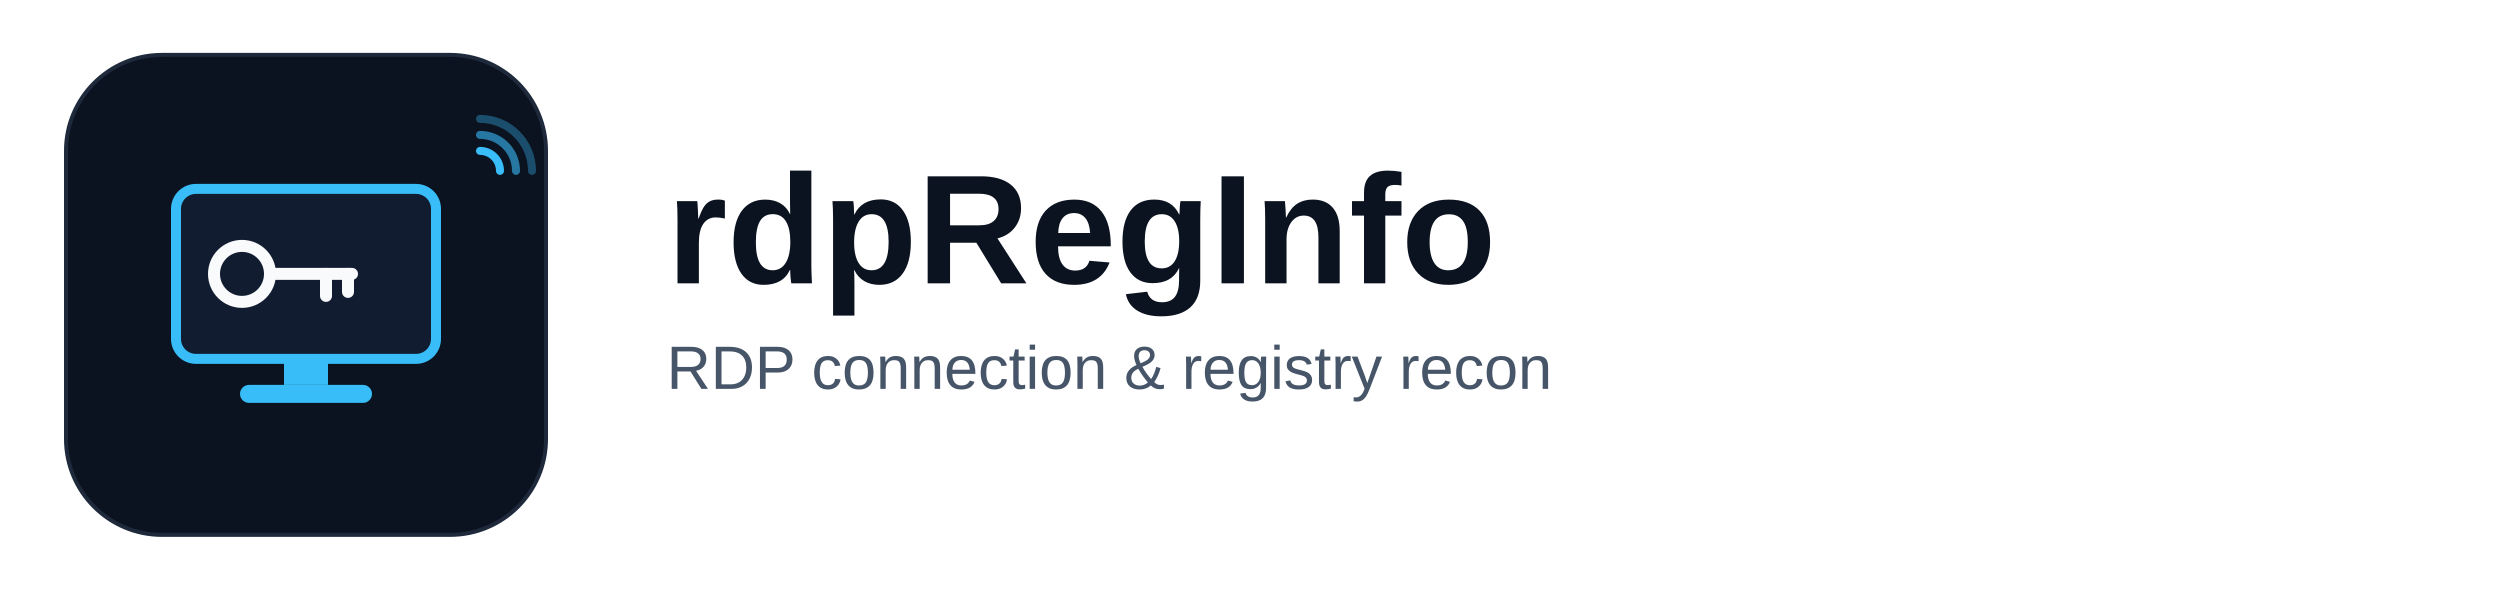
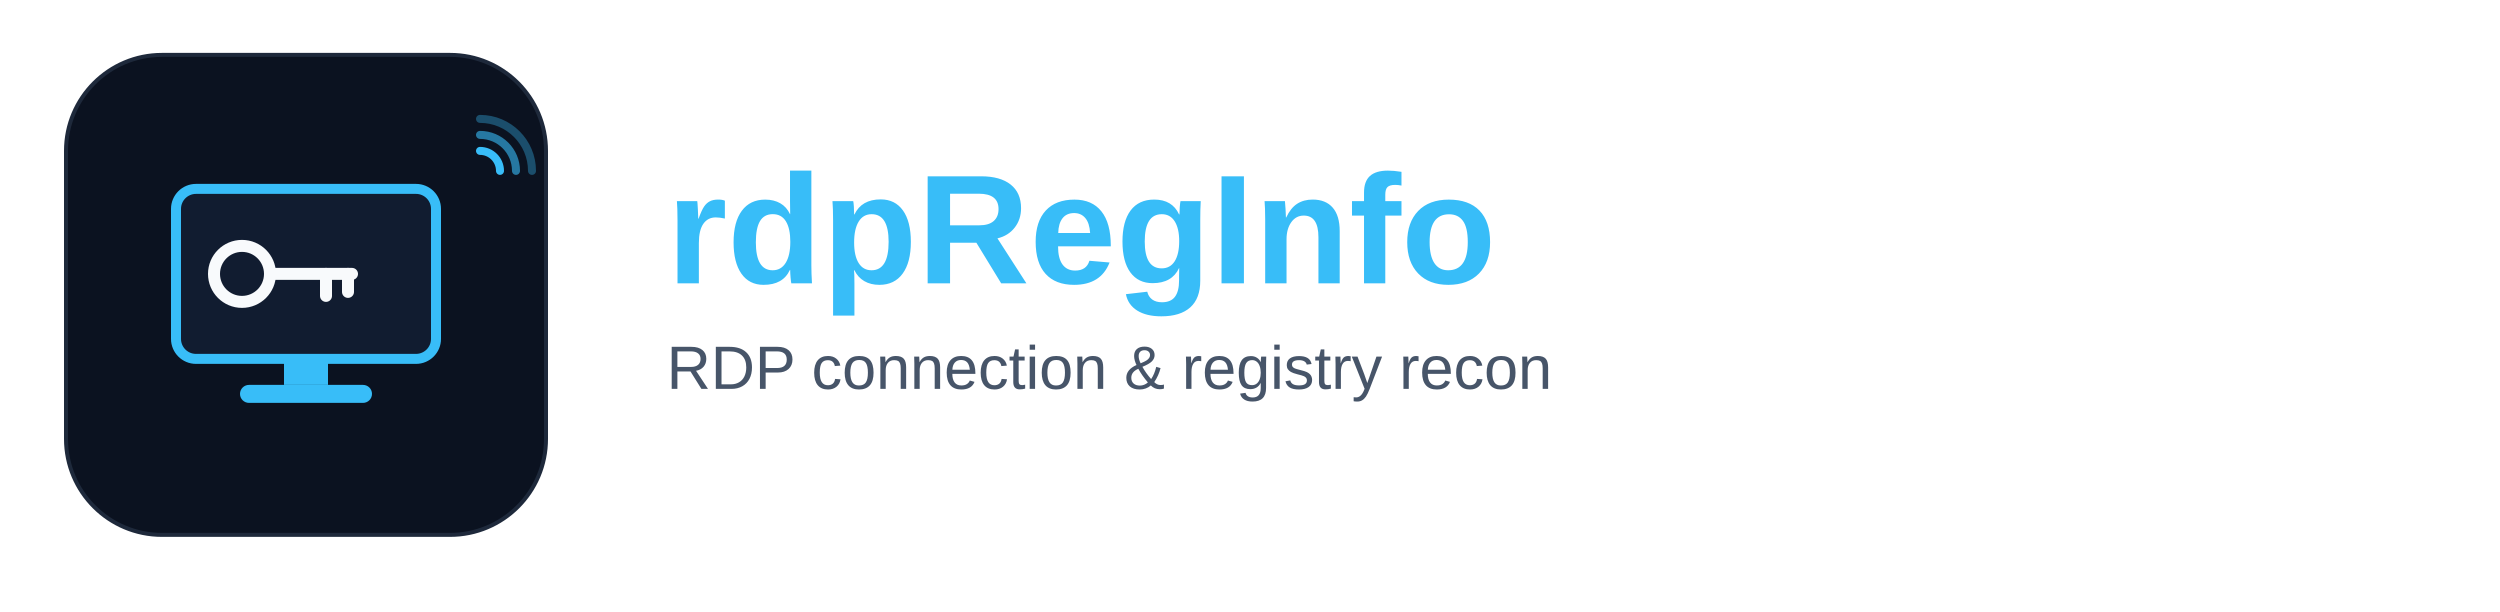
<svg xmlns="http://www.w3.org/2000/svg" width="900" height="220" viewBox="0 0 900 220" role="img">
  <g transform="translate(18,14) scale(0.36)">
    <rect x="16" y="16" width="480" height="480" rx="96" fill="#0B1220" stroke="#1E293B" stroke-width="4" />
    <path d="M430 80 A52 52 0 0 1 482 132" fill="none" stroke="#38BDF8" stroke-width="8" stroke-linecap="round" opacity="0.35" />
    <path d="M430 96 A36 36 0 0 1 466 132" fill="none" stroke="#38BDF8" stroke-width="8" stroke-linecap="round" opacity="0.6" />
    <path d="M430 112 A20 20 0 0 1 450 132" fill="none" stroke="#38BDF8" stroke-width="8" stroke-linecap="round" />
    <rect x="126" y="150" width="260" height="170" rx="20" fill="#111C30" stroke="#38BDF8" stroke-width="10" />
    <rect x="234" y="320" width="44" height="26" fill="#38BDF8" />
    <rect x="190" y="346" width="132" height="18" rx="9" fill="#38BDF8" />
    <circle cx="192" cy="235" r="28" fill="none" stroke="#F8FAFC" stroke-width="12" />
    <line x1="220" y1="235" x2="302" y2="235" stroke="#F8FAFC" stroke-width="12" stroke-linecap="round" />
    <line x1="276" y1="235" x2="276" y2="257" stroke="#F8FAFC" stroke-width="12" stroke-linecap="round" />
    <line x1="298" y1="235" x2="298" y2="253" stroke="#F8FAFC" stroke-width="12" stroke-linecap="round" />
  </g>
-   <text x="240" y="102" font-family="Segoe UI, system-ui, Arial, sans-serif" font-size="56" font-weight="600" fill="#0B1220">rdpRegInfo</text>
+   <text x="240" y="102" font-family="Segoe UI, system-ui, Arial, sans-serif" font-size="56" font-weight="600" fill="#38BDF8">rdpRegInfo</text>
  <text x="240" y="140" font-family="Segoe UI, system-ui, Arial, sans-serif" font-size="22" font-weight="400" fill="#475569">RDP connection &amp; registry recon</text>
</svg>
